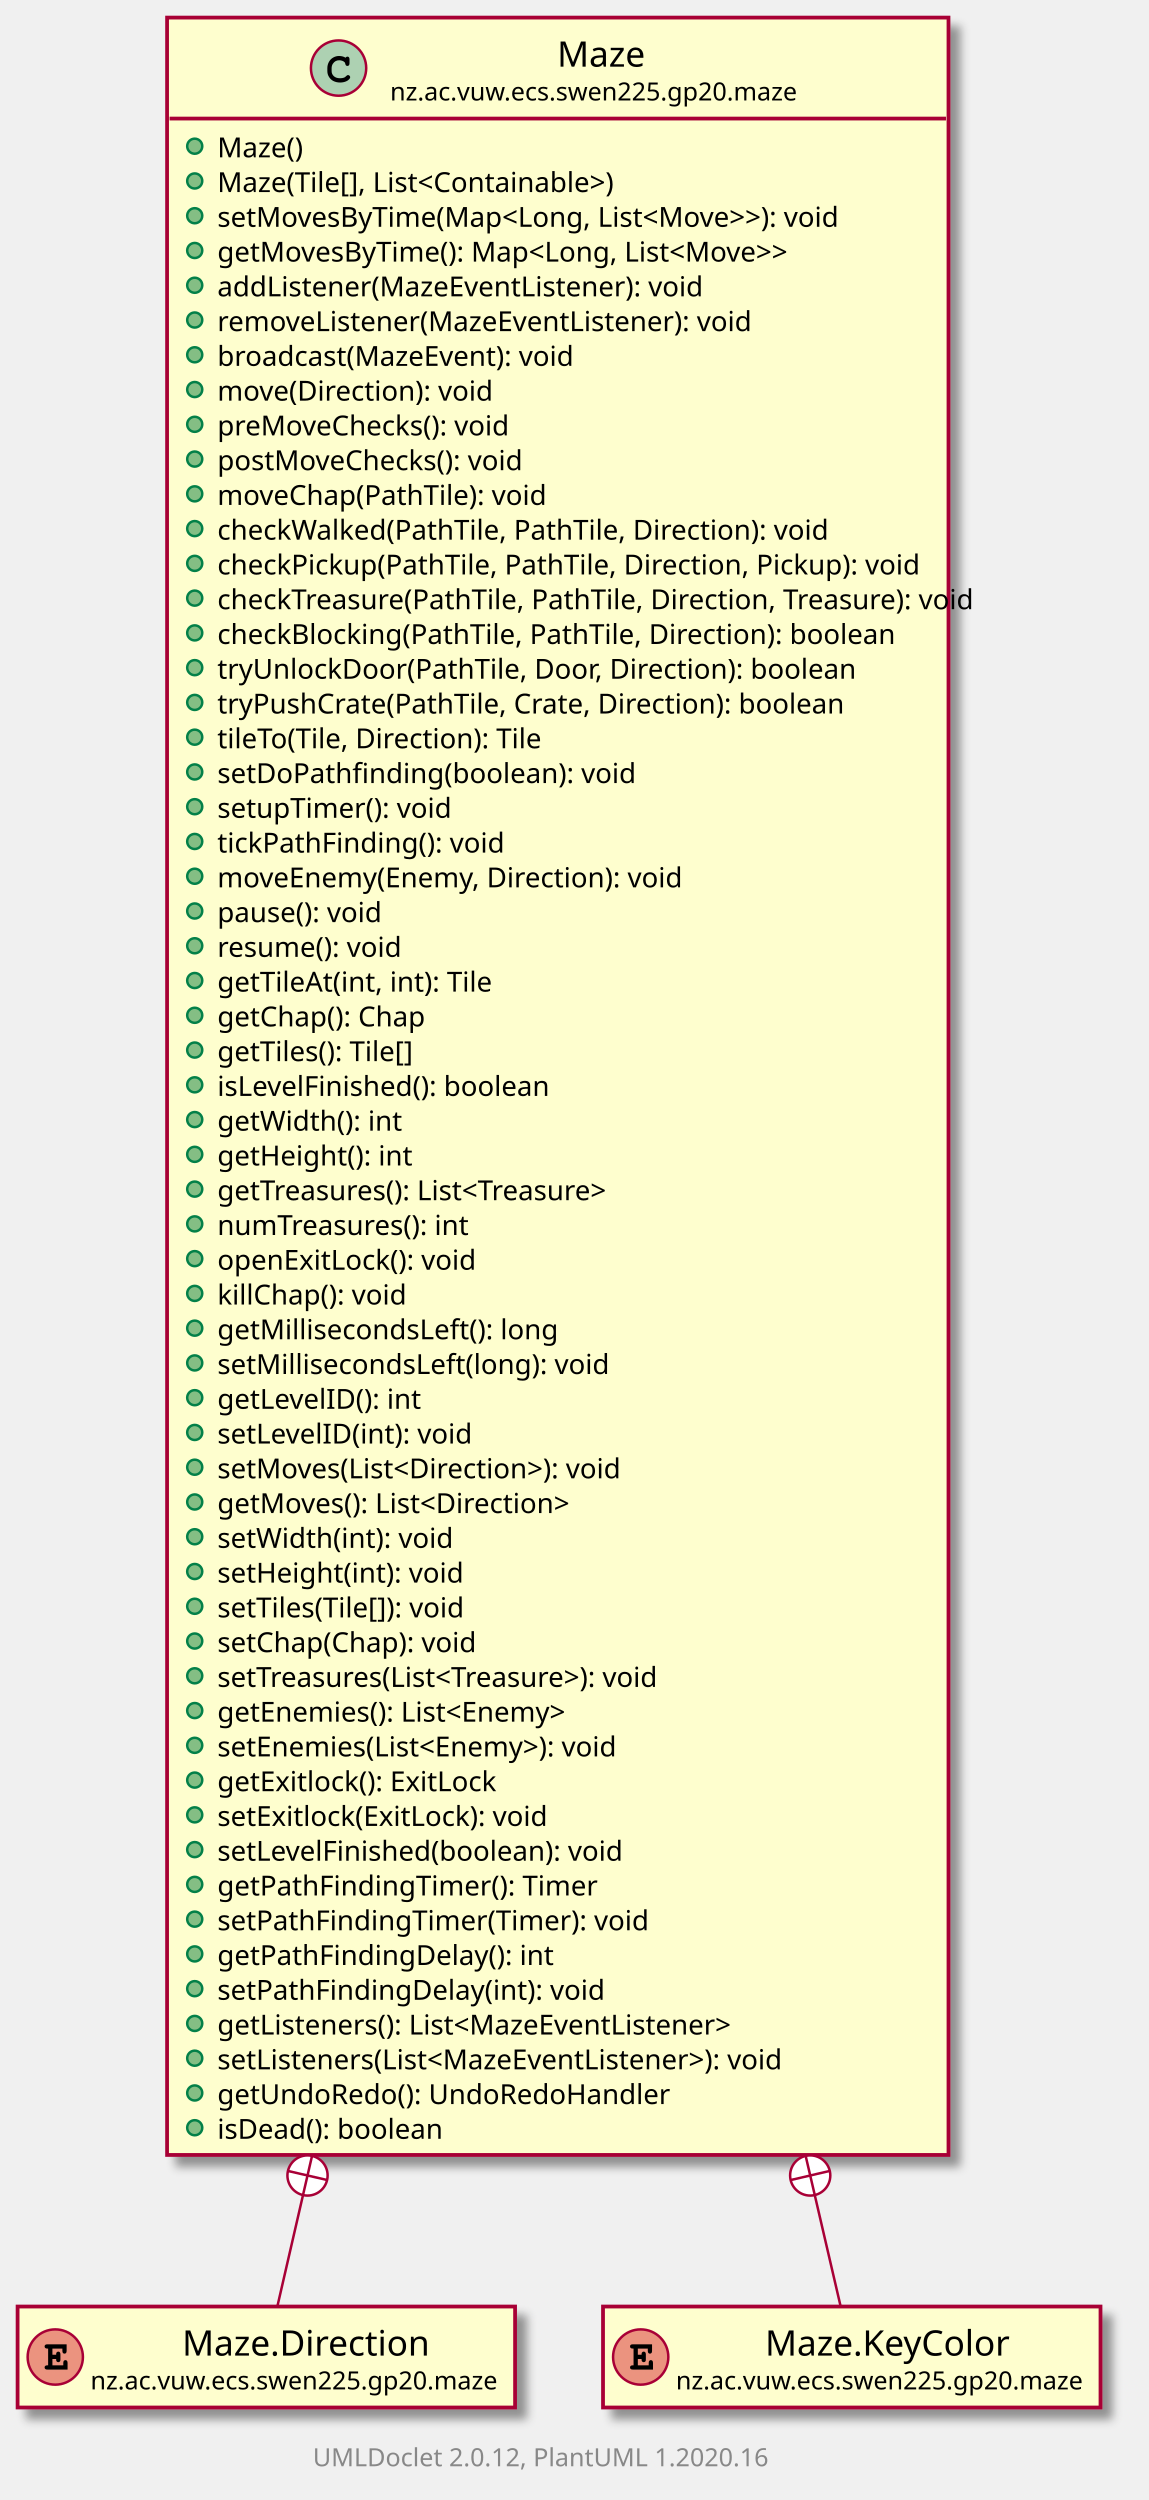
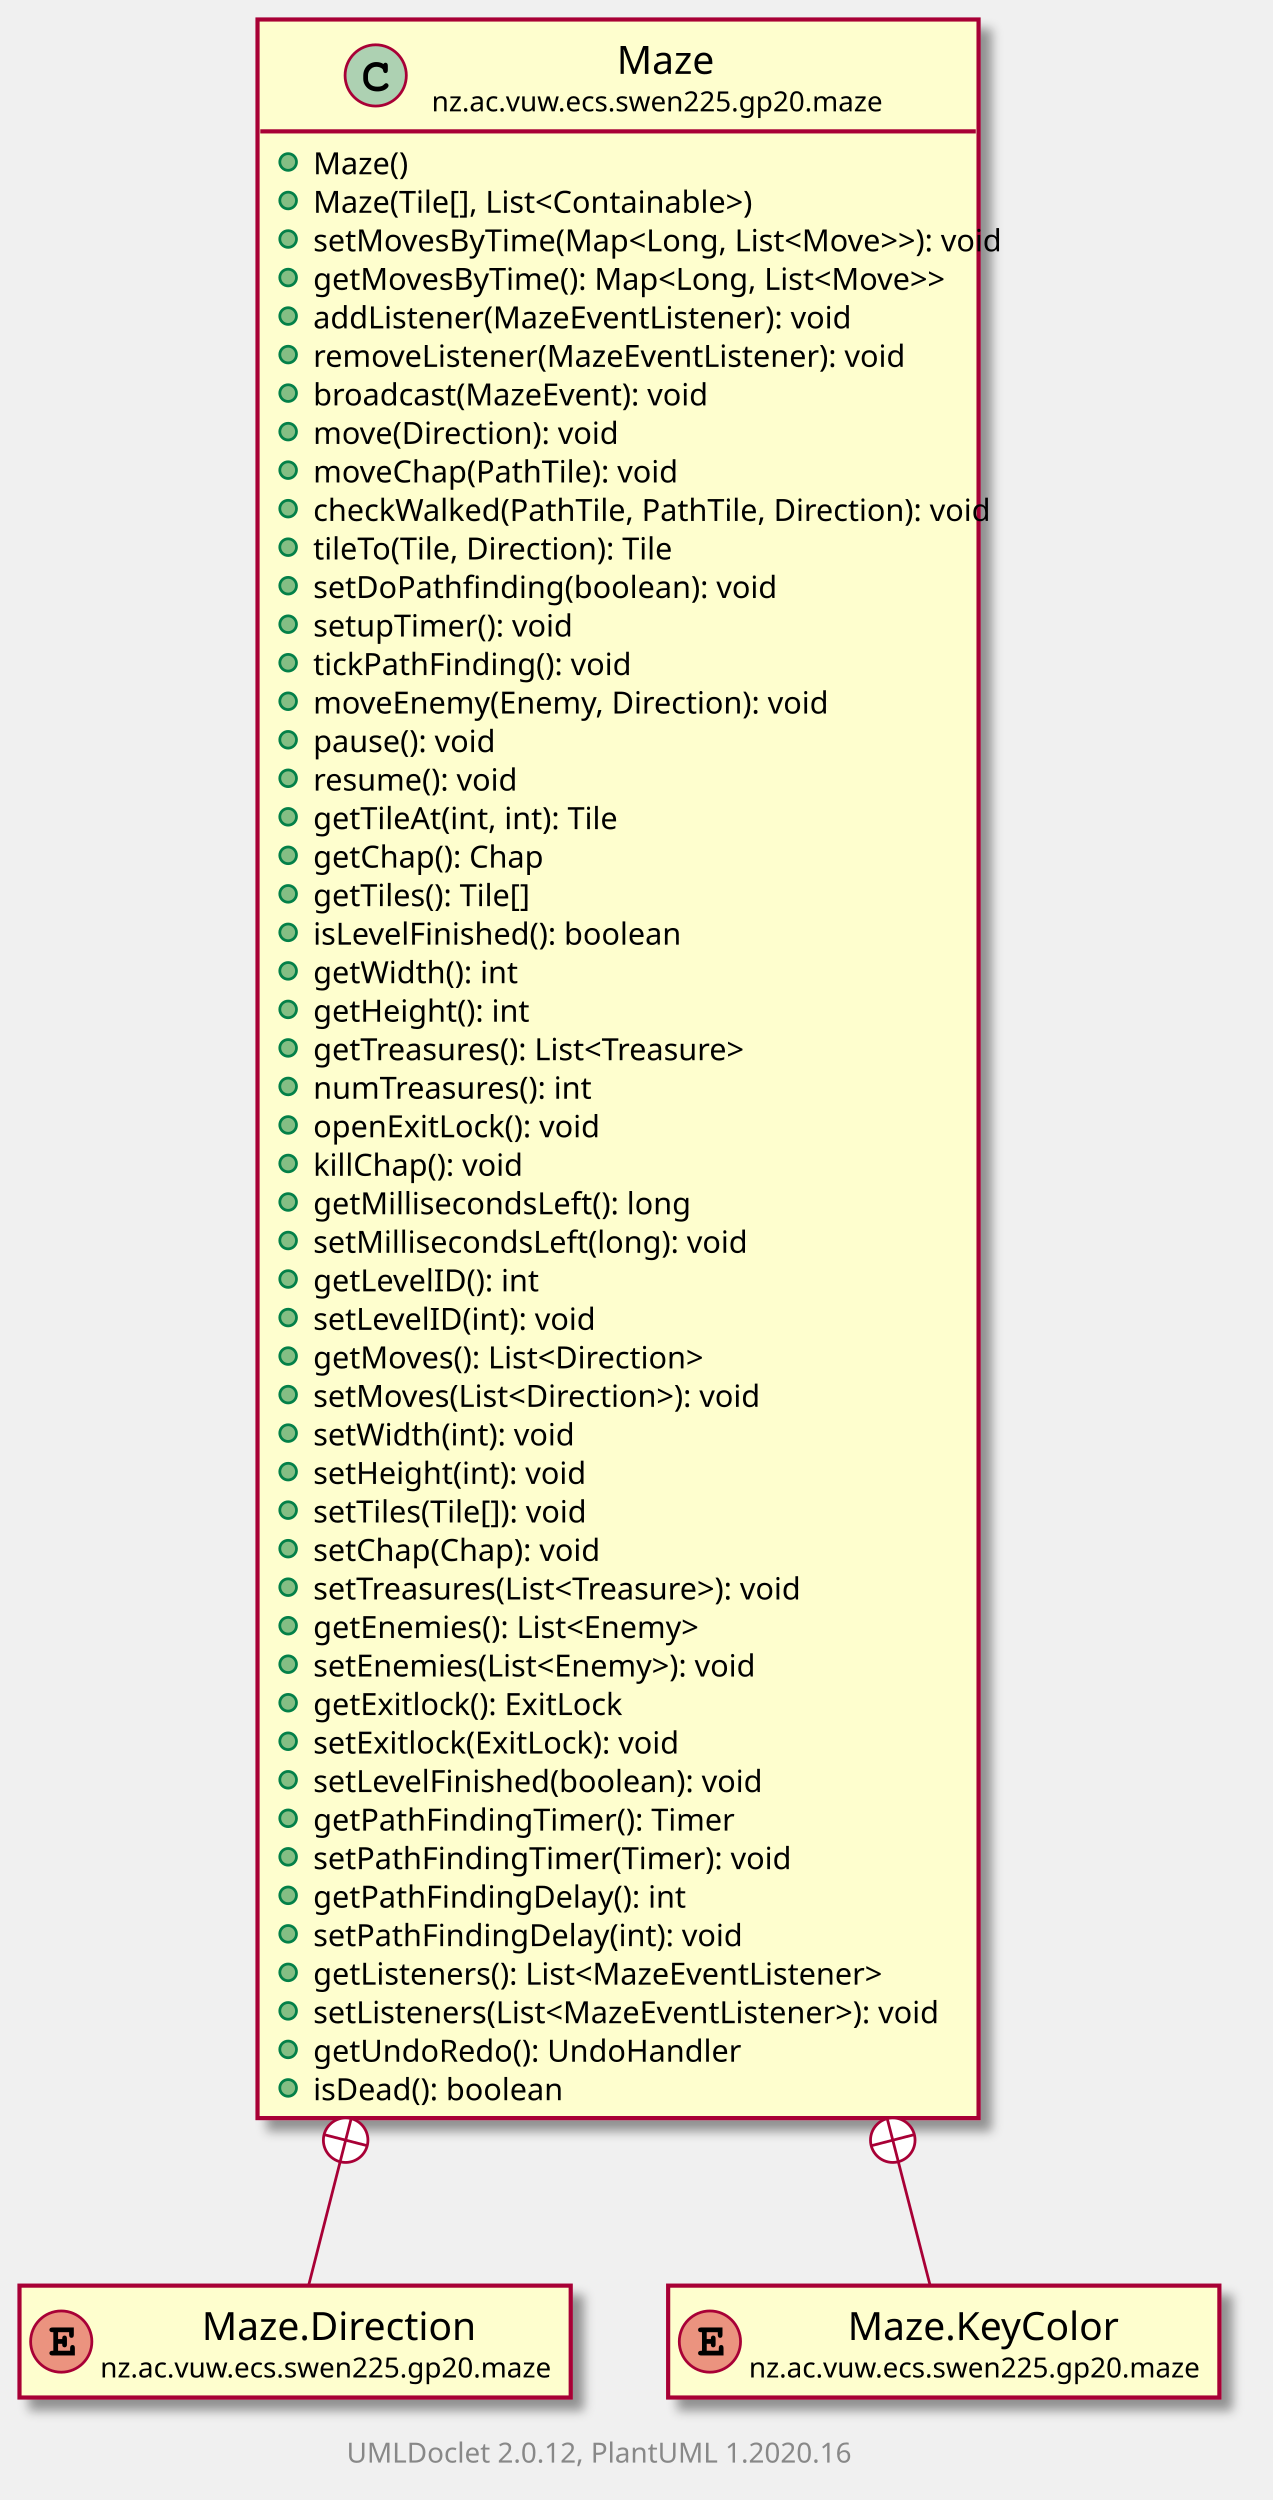
- <svg xmlns="http://www.w3.org/2000/svg" xmlns:xlink="http://www.w3.org/1999/xlink" contentScriptType="application/ecmascript" contentStyleType="text/css" height="995px" preserveAspectRatio="none" style="width:457px;height:995px;" version="1.1" viewBox="0 0 457 995" width="457px" zoomAndPan="magnify">
+ <svg xmlns="http://www.w3.org/2000/svg" xmlns:xlink="http://www.w3.org/1999/xlink" contentScriptType="application/ecmascript" contentStyleType="text/css" height="898px" preserveAspectRatio="none" style="width:457px;height:898px;" version="1.1" viewBox="0 0 457 898" width="457px" zoomAndPan="magnify">
  <defs>
-     <filter height="300%" id="f5iq0rhsa0a96" width="300%" x="-1" y="-1">
+     <filter height="300%" id="fe8k26rf8b7eg" width="300%" x="-1" y="-1">
      <feGaussianBlur result="blurOut" stdDeviation="2.0" />
      <feColorMatrix in="blurOut" result="blurOut2" type="matrix" values="0 0 0 0 0 0 0 0 0 0 0 0 0 0 0 0 0 0 .4 0" />
      <feOffset dx="4.0" dy="4.0" in="blurOut2" result="blurOut3" />
      <feBlend in="SourceGraphic" in2="blurOut3" mode="normal" />
    </filter>
  </defs>
  <g>
    <a href="Maze.html" target="_top" title="Maze.html" xlink:actuate="onRequest" xlink:href="Maze.html" xlink:show="new" xlink:title="Maze.html" xlink:type="simple">
-       <rect codeLine="5" fill="#FEFECE" filter="url(#f5iq0rhsa0a96)" height="850.672" id="nz.ac.vuw.ecs.swen225.gp20.maze.Maze" style="stroke: #A80036; stroke-width: 1.5;" width="311" x="66.5" y="7" />
-       <ellipse cx="134.75" cy="27.094" fill="#ADD1B2" rx="11" ry="11" style="stroke: #A80036; stroke-width: 1.0;" />
-       <path d="M137.516,22.969 Q137.672,22.75 137.859,22.641 Q138.047,22.531 138.266,22.531 Q138.641,22.531 138.875,22.797 Q139.109,23.047 139.109,23.656 L139.109,25.109 Q139.109,25.719 138.875,25.984 Q138.641,26.25 138.266,26.25 Q137.922,26.25 137.719,26.047 Q137.516,25.859 137.406,25.344 Q137.359,24.984 137.172,24.797 Q136.844,24.422 136.234,24.203 Q135.625,23.984 135,23.984 Q134.234,23.984 133.594,24.312 Q132.969,24.641 132.469,25.391 Q131.984,26.141 131.984,27.172 L131.984,28.266 Q131.984,29.5 132.875,30.328 Q133.766,31.141 135.359,31.141 Q136.297,31.141 136.953,30.891 Q137.344,30.734 137.766,30.297 Q138.031,30.031 138.172,29.953 Q138.328,29.875 138.531,29.875 Q138.859,29.875 139.109,30.141 Q139.375,30.391 139.375,30.734 Q139.375,31.078 139.031,31.484 Q138.531,32.062 137.734,32.391 Q136.656,32.844 135.359,32.844 Q133.844,32.844 132.641,32.219 Q131.656,31.719 130.969,30.656 Q130.281,29.578 130.281,28.297 L130.281,27.141 Q130.281,25.812 130.891,24.672 Q131.516,23.516 132.609,22.906 Q133.703,22.281 134.938,22.281 Q135.672,22.281 136.312,22.453 Q136.969,22.609 137.516,22.969 Z " />
-       <text fill="#000000" font-family="sans-serif" font-size="14" lengthAdjust="spacingAndGlyphs" textLength="33" x="221.75" y="26.533">Maze</text>
-       <text fill="#000000" font-family="sans-serif" font-size="10" lengthAdjust="spacingAndGlyphs" textLength="166" x="155.25" y="39.99">nz.ac.vuw.ecs.swen225.gp20.maze</text>
-       <line style="stroke: #A80036; stroke-width: 1.5;" x1="67.5" x2="376.5" y1="47.188" y2="47.188" />
-       <ellipse cx="77.5" cy="58.188" fill="#84BE84" rx="3" ry="3" style="stroke: #038048; stroke-width: 1.0;" />
-       <text fill="#000000" font-family="sans-serif" font-size="11" lengthAdjust="spacingAndGlyphs" textLength="34" x="86.5" y="62.606">Maze()</text>
-       <ellipse cx="77.5" cy="72.023" fill="#84BE84" rx="3" ry="3" style="stroke: #038048; stroke-width: 1.0;" />
-       <text fill="#000000" font-family="sans-serif" font-size="11" lengthAdjust="spacingAndGlyphs" textLength="147" x="86.5" y="76.442">Maze(Tile[], List&lt;Containable&gt;)</text>
-       <ellipse cx="77.5" cy="85.859" fill="#84BE84" rx="3" ry="3" style="stroke: #038048; stroke-width: 1.0;" />
-       <text fill="#000000" font-family="sans-serif" font-size="11" lengthAdjust="spacingAndGlyphs" textLength="233" x="86.5" y="90.278">setMovesByTime(Map&lt;Long, List&lt;Move&gt;&gt;): void</text>
-       <ellipse cx="77.5" cy="99.695" fill="#84BE84" rx="3" ry="3" style="stroke: #038048; stroke-width: 1.0;" />
-       <text fill="#000000" font-family="sans-serif" font-size="11" lengthAdjust="spacingAndGlyphs" textLength="213" x="86.5" y="104.114">getMovesByTime(): Map&lt;Long, List&lt;Move&gt;&gt;</text>
-       <ellipse cx="77.5" cy="113.531" fill="#84BE84" rx="3" ry="3" style="stroke: #038048; stroke-width: 1.0;" />
-       <text fill="#000000" font-family="sans-serif" font-size="11" lengthAdjust="spacingAndGlyphs" textLength="183" x="86.5" y="117.95">addListener(MazeEventListener): void</text>
-       <ellipse cx="77.5" cy="127.367" fill="#84BE84" rx="3" ry="3" style="stroke: #038048; stroke-width: 1.0;" />
-       <text fill="#000000" font-family="sans-serif" font-size="11" lengthAdjust="spacingAndGlyphs" textLength="201" x="86.5" y="131.786">removeListener(MazeEventListener): void</text>
-       <ellipse cx="77.5" cy="141.203" fill="#84BE84" rx="3" ry="3" style="stroke: #038048; stroke-width: 1.0;" />
-       <text fill="#000000" font-family="sans-serif" font-size="11" lengthAdjust="spacingAndGlyphs" textLength="136" x="86.5" y="145.622">broadcast(MazeEvent): void</text>
-       <ellipse cx="77.5" cy="155.039" fill="#84BE84" rx="3" ry="3" style="stroke: #038048; stroke-width: 1.0;" />
-       <text fill="#000000" font-family="sans-serif" font-size="11" lengthAdjust="spacingAndGlyphs" textLength="102" x="86.5" y="159.458">move(Direction): void</text>
-       <ellipse cx="77.5" cy="168.875" fill="#84BE84" rx="3" ry="3" style="stroke: #038048; stroke-width: 1.0;" />
-       <text fill="#000000" font-family="sans-serif" font-size="11" lengthAdjust="spacingAndGlyphs" textLength="112" x="86.5" y="173.294">preMoveChecks(): void</text>
-       <ellipse cx="77.5" cy="182.711" fill="#84BE84" rx="3" ry="3" style="stroke: #038048; stroke-width: 1.0;" />
-       <text fill="#000000" font-family="sans-serif" font-size="11" lengthAdjust="spacingAndGlyphs" textLength="117" x="86.5" y="187.13">postMoveChecks(): void</text>
-       <ellipse cx="77.5" cy="196.547" fill="#84BE84" rx="3" ry="3" style="stroke: #038048; stroke-width: 1.0;" />
-       <text fill="#000000" font-family="sans-serif" font-size="11" lengthAdjust="spacingAndGlyphs" textLength="122" x="86.5" y="200.966">moveChap(PathTile): void</text>
-       <ellipse cx="77.5" cy="210.383" fill="#84BE84" rx="3" ry="3" style="stroke: #038048; stroke-width: 1.0;" />
-       <text fill="#000000" font-family="sans-serif" font-size="11" lengthAdjust="spacingAndGlyphs" textLength="226" x="86.5" y="214.802">checkWalked(PathTile, PathTile, Direction): void</text>
-       <ellipse cx="77.5" cy="224.219" fill="#84BE84" rx="3" ry="3" style="stroke: #038048; stroke-width: 1.0;" />
-       <text fill="#000000" font-family="sans-serif" font-size="11" lengthAdjust="spacingAndGlyphs" textLength="259" x="86.5" y="228.638">checkPickup(PathTile, PathTile, Direction, Pickup): void</text>
-       <ellipse cx="77.5" cy="238.055" fill="#84BE84" rx="3" ry="3" style="stroke: #038048; stroke-width: 1.0;" />
-       <text fill="#000000" font-family="sans-serif" font-size="11" lengthAdjust="spacingAndGlyphs" textLength="285" x="86.5" y="242.474">checkTreasure(PathTile, PathTile, Direction, Treasure): void</text>
-       <ellipse cx="77.5" cy="251.891" fill="#84BE84" rx="3" ry="3" style="stroke: #038048; stroke-width: 1.0;" />
-       <text fill="#000000" font-family="sans-serif" font-size="11" lengthAdjust="spacingAndGlyphs" textLength="249" x="86.5" y="256.31">checkBlocking(PathTile, PathTile, Direction): boolean</text>
-       <ellipse cx="77.5" cy="265.727" fill="#84BE84" rx="3" ry="3" style="stroke: #038048; stroke-width: 1.0;" />
-       <text fill="#000000" font-family="sans-serif" font-size="11" lengthAdjust="spacingAndGlyphs" textLength="234" x="86.5" y="270.146">tryUnlockDoor(PathTile, Door, Direction): boolean</text>
-       <ellipse cx="77.5" cy="279.562" fill="#84BE84" rx="3" ry="3" style="stroke: #038048; stroke-width: 1.0;" />
-       <text fill="#000000" font-family="sans-serif" font-size="11" lengthAdjust="spacingAndGlyphs" textLength="232" x="86.5" y="283.981">tryPushCrate(PathTile, Crate, Direction): boolean</text>
-       <ellipse cx="77.5" cy="293.398" fill="#84BE84" rx="3" ry="3" style="stroke: #038048; stroke-width: 1.0;" />
-       <text fill="#000000" font-family="sans-serif" font-size="11" lengthAdjust="spacingAndGlyphs" textLength="119" x="86.5" y="297.817">tileTo(Tile, Direction): Tile</text>
-       <ellipse cx="77.5" cy="307.234" fill="#84BE84" rx="3" ry="3" style="stroke: #038048; stroke-width: 1.0;" />
-       <text fill="#000000" font-family="sans-serif" font-size="11" lengthAdjust="spacingAndGlyphs" textLength="153" x="86.5" y="311.653">setDoPathfinding(boolean): void</text>
-       <ellipse cx="77.5" cy="321.07" fill="#84BE84" rx="3" ry="3" style="stroke: #038048; stroke-width: 1.0;" />
-       <text fill="#000000" font-family="sans-serif" font-size="11" lengthAdjust="spacingAndGlyphs" textLength="87" x="86.5" y="325.489">setupTimer(): void</text>
-       <ellipse cx="77.5" cy="334.906" fill="#84BE84" rx="3" ry="3" style="stroke: #038048; stroke-width: 1.0;" />
-       <text fill="#000000" font-family="sans-serif" font-size="11" lengthAdjust="spacingAndGlyphs" textLength="105" x="86.5" y="339.325">tickPathFinding(): void</text>
-       <ellipse cx="77.5" cy="348.742" fill="#84BE84" rx="3" ry="3" style="stroke: #038048; stroke-width: 1.0;" />
-       <text fill="#000000" font-family="sans-serif" font-size="11" lengthAdjust="spacingAndGlyphs" textLength="172" x="86.5" y="353.161">moveEnemy(Enemy, Direction): void</text>
-       <ellipse cx="77.5" cy="362.578" fill="#84BE84" rx="3" ry="3" style="stroke: #038048; stroke-width: 1.0;" />
-       <text fill="#000000" font-family="sans-serif" font-size="11" lengthAdjust="spacingAndGlyphs" textLength="64" x="86.5" y="366.997">pause(): void</text>
-       <ellipse cx="77.5" cy="376.414" fill="#84BE84" rx="3" ry="3" style="stroke: #038048; stroke-width: 1.0;" />
-       <text fill="#000000" font-family="sans-serif" font-size="11" lengthAdjust="spacingAndGlyphs" textLength="70" x="86.5" y="380.833">resume(): void</text>
-       <ellipse cx="77.5" cy="390.25" fill="#84BE84" rx="3" ry="3" style="stroke: #038048; stroke-width: 1.0;" />
-       <text fill="#000000" font-family="sans-serif" font-size="11" lengthAdjust="spacingAndGlyphs" textLength="100" x="86.5" y="394.669">getTileAt(int, int): Tile</text>
-       <ellipse cx="77.5" cy="404.086" fill="#84BE84" rx="3" ry="3" style="stroke: #038048; stroke-width: 1.0;" />
-       <text fill="#000000" font-family="sans-serif" font-size="11" lengthAdjust="spacingAndGlyphs" textLength="79" x="86.5" y="408.505">getChap(): Chap</text>
-       <ellipse cx="77.5" cy="417.922" fill="#84BE84" rx="3" ry="3" style="stroke: #038048; stroke-width: 1.0;" />
-       <text fill="#000000" font-family="sans-serif" font-size="11" lengthAdjust="spacingAndGlyphs" textLength="73" x="86.5" y="422.341">getTiles(): Tile[]</text>
-       <ellipse cx="77.5" cy="431.758" fill="#84BE84" rx="3" ry="3" style="stroke: #038048; stroke-width: 1.0;" />
-       <text fill="#000000" font-family="sans-serif" font-size="11" lengthAdjust="spacingAndGlyphs" textLength="126" x="86.5" y="436.177">isLevelFinished(): boolean</text>
-       <ellipse cx="77.5" cy="445.594" fill="#84BE84" rx="3" ry="3" style="stroke: #038048; stroke-width: 1.0;" />
-       <text fill="#000000" font-family="sans-serif" font-size="11" lengthAdjust="spacingAndGlyphs" textLength="67" x="86.5" y="450.013">getWidth(): int</text>
-       <ellipse cx="77.5" cy="459.43" fill="#84BE84" rx="3" ry="3" style="stroke: #038048; stroke-width: 1.0;" />
-       <text fill="#000000" font-family="sans-serif" font-size="11" lengthAdjust="spacingAndGlyphs" textLength="70" x="86.5" y="463.849">getHeight(): int</text>
-       <ellipse cx="77.5" cy="473.266" fill="#84BE84" rx="3" ry="3" style="stroke: #038048; stroke-width: 1.0;" />
-       <text fill="#000000" font-family="sans-serif" font-size="11" lengthAdjust="spacingAndGlyphs" textLength="152" x="86.5" y="477.685">getTreasures(): List&lt;Treasure&gt;</text>
-       <ellipse cx="77.5" cy="487.102" fill="#84BE84" rx="3" ry="3" style="stroke: #038048; stroke-width: 1.0;" />
-       <text fill="#000000" font-family="sans-serif" font-size="11" lengthAdjust="spacingAndGlyphs" textLength="95" x="86.5" y="491.521">numTreasures(): int</text>
-       <ellipse cx="77.5" cy="500.938" fill="#84BE84" rx="3" ry="3" style="stroke: #038048; stroke-width: 1.0;" />
-       <text fill="#000000" font-family="sans-serif" font-size="11" lengthAdjust="spacingAndGlyphs" textLength="98" x="86.5" y="505.356">openExitLock(): void</text>
-       <ellipse cx="77.5" cy="514.773" fill="#84BE84" rx="3" ry="3" style="stroke: #038048; stroke-width: 1.0;" />
-       <text fill="#000000" font-family="sans-serif" font-size="11" lengthAdjust="spacingAndGlyphs" textLength="70" x="86.5" y="519.192">killChap(): void</text>
-       <ellipse cx="77.5" cy="528.609" fill="#84BE84" rx="3" ry="3" style="stroke: #038048; stroke-width: 1.0;" />
-       <text fill="#000000" font-family="sans-serif" font-size="11" lengthAdjust="spacingAndGlyphs" textLength="126" x="86.5" y="533.028">getMillisecondsLeft(): long</text>
-       <ellipse cx="77.5" cy="542.445" fill="#84BE84" rx="3" ry="3" style="stroke: #038048; stroke-width: 1.0;" />
-       <text fill="#000000" font-family="sans-serif" font-size="11" lengthAdjust="spacingAndGlyphs" textLength="146" x="86.5" y="546.864">setMillisecondsLeft(long): void</text>
-       <ellipse cx="77.5" cy="556.281" fill="#84BE84" rx="3" ry="3" style="stroke: #038048; stroke-width: 1.0;" />
-       <text fill="#000000" font-family="sans-serif" font-size="11" lengthAdjust="spacingAndGlyphs" textLength="75" x="86.5" y="560.7">getLevelID(): int</text>
-       <ellipse cx="77.5" cy="570.117" fill="#84BE84" rx="3" ry="3" style="stroke: #038048; stroke-width: 1.0;" />
-       <text fill="#000000" font-family="sans-serif" font-size="11" lengthAdjust="spacingAndGlyphs" textLength="95" x="86.5" y="574.536">setLevelID(int): void</text>
-       <ellipse cx="77.5" cy="583.953" fill="#84BE84" rx="3" ry="3" style="stroke: #038048; stroke-width: 1.0;" />
-       <text fill="#000000" font-family="sans-serif" font-size="11" lengthAdjust="spacingAndGlyphs" textLength="152" x="86.5" y="588.372">setMoves(List&lt;Direction&gt;): void</text>
-       <ellipse cx="77.5" cy="597.789" fill="#84BE84" rx="3" ry="3" style="stroke: #038048; stroke-width: 1.0;" />
-       <text fill="#000000" font-family="sans-serif" font-size="11" lengthAdjust="spacingAndGlyphs" textLength="132" x="86.5" y="602.208">getMoves(): List&lt;Direction&gt;</text>
-       <ellipse cx="77.5" cy="611.625" fill="#84BE84" rx="3" ry="3" style="stroke: #038048; stroke-width: 1.0;" />
-       <text fill="#000000" font-family="sans-serif" font-size="11" lengthAdjust="spacingAndGlyphs" textLength="87" x="86.5" y="616.044">setWidth(int): void</text>
-       <ellipse cx="77.5" cy="625.461" fill="#84BE84" rx="3" ry="3" style="stroke: #038048; stroke-width: 1.0;" />
-       <text fill="#000000" font-family="sans-serif" font-size="11" lengthAdjust="spacingAndGlyphs" textLength="90" x="86.5" y="629.88">setHeight(int): void</text>
-       <ellipse cx="77.5" cy="639.297" fill="#84BE84" rx="3" ry="3" style="stroke: #038048; stroke-width: 1.0;" />
-       <text fill="#000000" font-family="sans-serif" font-size="11" lengthAdjust="spacingAndGlyphs" textLength="93" x="86.5" y="643.716">setTiles(Tile[]): void</text>
-       <ellipse cx="77.5" cy="653.133" fill="#84BE84" rx="3" ry="3" style="stroke: #038048; stroke-width: 1.0;" />
-       <text fill="#000000" font-family="sans-serif" font-size="11" lengthAdjust="spacingAndGlyphs" textLength="99" x="86.5" y="657.552">setChap(Chap): void</text>
-       <ellipse cx="77.5" cy="666.969" fill="#84BE84" rx="3" ry="3" style="stroke: #038048; stroke-width: 1.0;" />
-       <text fill="#000000" font-family="sans-serif" font-size="11" lengthAdjust="spacingAndGlyphs" textLength="172" x="86.5" y="671.388">setTreasures(List&lt;Treasure&gt;): void</text>
-       <ellipse cx="77.5" cy="680.805" fill="#84BE84" rx="3" ry="3" style="stroke: #038048; stroke-width: 1.0;" />
-       <text fill="#000000" font-family="sans-serif" font-size="11" lengthAdjust="spacingAndGlyphs" textLength="130" x="86.5" y="685.224">getEnemies(): List&lt;Enemy&gt;</text>
-       <ellipse cx="77.5" cy="694.641" fill="#84BE84" rx="3" ry="3" style="stroke: #038048; stroke-width: 1.0;" />
-       <text fill="#000000" font-family="sans-serif" font-size="11" lengthAdjust="spacingAndGlyphs" textLength="150" x="86.5" y="699.06">setEnemies(List&lt;Enemy&gt;): void</text>
-       <ellipse cx="77.5" cy="708.477" fill="#84BE84" rx="3" ry="3" style="stroke: #038048; stroke-width: 1.0;" />
-       <text fill="#000000" font-family="sans-serif" font-size="11" lengthAdjust="spacingAndGlyphs" textLength="105" x="86.5" y="712.895">getExitlock(): ExitLock</text>
-       <ellipse cx="77.5" cy="722.312" fill="#84BE84" rx="3" ry="3" style="stroke: #038048; stroke-width: 1.0;" />
-       <text fill="#000000" font-family="sans-serif" font-size="11" lengthAdjust="spacingAndGlyphs" textLength="125" x="86.5" y="726.731">setExitlock(ExitLock): void</text>
-       <ellipse cx="77.5" cy="736.148" fill="#84BE84" rx="3" ry="3" style="stroke: #038048; stroke-width: 1.0;" />
-       <text fill="#000000" font-family="sans-serif" font-size="11" lengthAdjust="spacingAndGlyphs" textLength="153" x="86.5" y="740.567">setLevelFinished(boolean): void</text>
-       <ellipse cx="77.5" cy="749.984" fill="#84BE84" rx="3" ry="3" style="stroke: #038048; stroke-width: 1.0;" />
-       <text fill="#000000" font-family="sans-serif" font-size="11" lengthAdjust="spacingAndGlyphs" textLength="136" x="86.5" y="754.403">getPathFindingTimer(): Timer</text>
-       <ellipse cx="77.5" cy="763.82" fill="#84BE84" rx="3" ry="3" style="stroke: #038048; stroke-width: 1.0;" />
-       <text fill="#000000" font-family="sans-serif" font-size="11" lengthAdjust="spacingAndGlyphs" textLength="156" x="86.5" y="768.239">setPathFindingTimer(Timer): void</text>
-       <ellipse cx="77.5" cy="777.656" fill="#84BE84" rx="3" ry="3" style="stroke: #038048; stroke-width: 1.0;" />
-       <text fill="#000000" font-family="sans-serif" font-size="11" lengthAdjust="spacingAndGlyphs" textLength="122" x="86.5" y="782.075">getPathFindingDelay(): int</text>
-       <ellipse cx="77.5" cy="791.492" fill="#84BE84" rx="3" ry="3" style="stroke: #038048; stroke-width: 1.0;" />
-       <text fill="#000000" font-family="sans-serif" font-size="11" lengthAdjust="spacingAndGlyphs" textLength="142" x="86.5" y="795.911">setPathFindingDelay(int): void</text>
-       <ellipse cx="77.5" cy="805.328" fill="#84BE84" rx="3" ry="3" style="stroke: #038048; stroke-width: 1.0;" />
-       <text fill="#000000" font-family="sans-serif" font-size="11" lengthAdjust="spacingAndGlyphs" textLength="195" x="86.5" y="809.747">getListeners(): List&lt;MazeEventListener&gt;</text>
-       <ellipse cx="77.5" cy="819.164" fill="#84BE84" rx="3" ry="3" style="stroke: #038048; stroke-width: 1.0;" />
-       <text fill="#000000" font-family="sans-serif" font-size="11" lengthAdjust="spacingAndGlyphs" textLength="215" x="86.5" y="823.583">setListeners(List&lt;MazeEventListener&gt;): void</text>
-       <ellipse cx="77.5" cy="833" fill="#84BE84" rx="3" ry="3" style="stroke: #038048; stroke-width: 1.0;" />
-       <text fill="#000000" font-family="sans-serif" font-size="11" lengthAdjust="spacingAndGlyphs" textLength="166" x="86.5" y="837.419">getUndoRedo(): UndoRedoHandler</text>
-       <ellipse cx="77.5" cy="846.836" fill="#84BE84" rx="3" ry="3" style="stroke: #038048; stroke-width: 1.0;" />
-       <text fill="#000000" font-family="sans-serif" font-size="11" lengthAdjust="spacingAndGlyphs" textLength="85" x="86.5" y="851.255">isDead(): boolean</text>
+       <rect codeLine="5" fill="#FEFECE" filter="url(#fe8k26rf8b7eg)" height="753.82" id="nz.ac.vuw.ecs.swen225.gp20.maze.Maze" style="stroke: #A80036; stroke-width: 1.5;" width="259" x="92.5" y="7" />
+       <ellipse cx="134.95" cy="27.094" fill="#ADD1B2" rx="11" ry="11" style="stroke: #A80036; stroke-width: 1.0;" />
+       <path d="M137.716,22.969 Q137.872,22.75 138.059,22.641 Q138.247,22.531 138.466,22.531 Q138.841,22.531 139.075,22.797 Q139.309,23.047 139.309,23.656 L139.309,25.109 Q139.309,25.719 139.075,25.984 Q138.841,26.25 138.466,26.25 Q138.122,26.25 137.919,26.047 Q137.716,25.859 137.606,25.344 Q137.559,24.984 137.372,24.797 Q137.044,24.422 136.434,24.203 Q135.825,23.984 135.2,23.984 Q134.434,23.984 133.794,24.312 Q133.169,24.641 132.669,25.391 Q132.184,26.141 132.184,27.172 L132.184,28.266 Q132.184,29.5 133.075,30.328 Q133.966,31.141 135.559,31.141 Q136.497,31.141 137.153,30.891 Q137.544,30.734 137.966,30.297 Q138.231,30.031 138.372,29.953 Q138.528,29.875 138.731,29.875 Q139.059,29.875 139.309,30.141 Q139.575,30.391 139.575,30.734 Q139.575,31.078 139.231,31.484 Q138.731,32.062 137.934,32.391 Q136.856,32.844 135.559,32.844 Q134.044,32.844 132.841,32.219 Q131.856,31.719 131.169,30.656 Q130.481,29.578 130.481,28.297 L130.481,27.141 Q130.481,25.812 131.091,24.672 Q131.716,23.516 132.809,22.906 Q133.903,22.281 135.137,22.281 Q135.872,22.281 136.512,22.453 Q137.169,22.609 137.716,22.969 Z " />
+       <text fill="#000000" font-family="sans-serif" font-size="14" lengthAdjust="spacingAndGlyphs" textLength="33" x="221.55" y="26.533">Maze</text>
+       <text fill="#000000" font-family="sans-serif" font-size="10" lengthAdjust="spacingAndGlyphs" textLength="166" x="155.05" y="39.99">nz.ac.vuw.ecs.swen225.gp20.maze</text>
+       <line style="stroke: #A80036; stroke-width: 1.5;" x1="93.5" x2="350.5" y1="47.188" y2="47.188" />
+       <ellipse cx="103.5" cy="58.188" fill="#84BE84" rx="3" ry="3" style="stroke: #038048; stroke-width: 1.0;" />
+       <text fill="#000000" font-family="sans-serif" font-size="11" lengthAdjust="spacingAndGlyphs" textLength="34" x="112.5" y="62.606">Maze()</text>
+       <ellipse cx="103.5" cy="72.023" fill="#84BE84" rx="3" ry="3" style="stroke: #038048; stroke-width: 1.0;" />
+       <text fill="#000000" font-family="sans-serif" font-size="11" lengthAdjust="spacingAndGlyphs" textLength="147" x="112.5" y="76.442">Maze(Tile[], List&lt;Containable&gt;)</text>
+       <ellipse cx="103.5" cy="85.859" fill="#84BE84" rx="3" ry="3" style="stroke: #038048; stroke-width: 1.0;" />
+       <text fill="#000000" font-family="sans-serif" font-size="11" lengthAdjust="spacingAndGlyphs" textLength="233" x="112.5" y="90.278">setMovesByTime(Map&lt;Long, List&lt;Move&gt;&gt;): void</text>
+       <ellipse cx="103.5" cy="99.695" fill="#84BE84" rx="3" ry="3" style="stroke: #038048; stroke-width: 1.0;" />
+       <text fill="#000000" font-family="sans-serif" font-size="11" lengthAdjust="spacingAndGlyphs" textLength="213" x="112.5" y="104.114">getMovesByTime(): Map&lt;Long, List&lt;Move&gt;&gt;</text>
+       <ellipse cx="103.5" cy="113.531" fill="#84BE84" rx="3" ry="3" style="stroke: #038048; stroke-width: 1.0;" />
+       <text fill="#000000" font-family="sans-serif" font-size="11" lengthAdjust="spacingAndGlyphs" textLength="183" x="112.5" y="117.95">addListener(MazeEventListener): void</text>
+       <ellipse cx="103.5" cy="127.367" fill="#84BE84" rx="3" ry="3" style="stroke: #038048; stroke-width: 1.0;" />
+       <text fill="#000000" font-family="sans-serif" font-size="11" lengthAdjust="spacingAndGlyphs" textLength="201" x="112.5" y="131.786">removeListener(MazeEventListener): void</text>
+       <ellipse cx="103.5" cy="141.203" fill="#84BE84" rx="3" ry="3" style="stroke: #038048; stroke-width: 1.0;" />
+       <text fill="#000000" font-family="sans-serif" font-size="11" lengthAdjust="spacingAndGlyphs" textLength="136" x="112.5" y="145.622">broadcast(MazeEvent): void</text>
+       <ellipse cx="103.5" cy="155.039" fill="#84BE84" rx="3" ry="3" style="stroke: #038048; stroke-width: 1.0;" />
+       <text fill="#000000" font-family="sans-serif" font-size="11" lengthAdjust="spacingAndGlyphs" textLength="102" x="112.5" y="159.458">move(Direction): void</text>
+       <ellipse cx="103.5" cy="168.875" fill="#84BE84" rx="3" ry="3" style="stroke: #038048; stroke-width: 1.0;" />
+       <text fill="#000000" font-family="sans-serif" font-size="11" lengthAdjust="spacingAndGlyphs" textLength="122" x="112.5" y="173.294">moveChap(PathTile): void</text>
+       <ellipse cx="103.5" cy="182.711" fill="#84BE84" rx="3" ry="3" style="stroke: #038048; stroke-width: 1.0;" />
+       <text fill="#000000" font-family="sans-serif" font-size="11" lengthAdjust="spacingAndGlyphs" textLength="226" x="112.5" y="187.13">checkWalked(PathTile, PathTile, Direction): void</text>
+       <ellipse cx="103.5" cy="196.547" fill="#84BE84" rx="3" ry="3" style="stroke: #038048; stroke-width: 1.0;" />
+       <text fill="#000000" font-family="sans-serif" font-size="11" lengthAdjust="spacingAndGlyphs" textLength="119" x="112.5" y="200.966">tileTo(Tile, Direction): Tile</text>
+       <ellipse cx="103.5" cy="210.383" fill="#84BE84" rx="3" ry="3" style="stroke: #038048; stroke-width: 1.0;" />
+       <text fill="#000000" font-family="sans-serif" font-size="11" lengthAdjust="spacingAndGlyphs" textLength="153" x="112.5" y="214.802">setDoPathfinding(boolean): void</text>
+       <ellipse cx="103.5" cy="224.219" fill="#84BE84" rx="3" ry="3" style="stroke: #038048; stroke-width: 1.0;" />
+       <text fill="#000000" font-family="sans-serif" font-size="11" lengthAdjust="spacingAndGlyphs" textLength="87" x="112.5" y="228.638">setupTimer(): void</text>
+       <ellipse cx="103.5" cy="238.055" fill="#84BE84" rx="3" ry="3" style="stroke: #038048; stroke-width: 1.0;" />
+       <text fill="#000000" font-family="sans-serif" font-size="11" lengthAdjust="spacingAndGlyphs" textLength="105" x="112.5" y="242.474">tickPathFinding(): void</text>
+       <ellipse cx="103.5" cy="251.891" fill="#84BE84" rx="3" ry="3" style="stroke: #038048; stroke-width: 1.0;" />
+       <text fill="#000000" font-family="sans-serif" font-size="11" lengthAdjust="spacingAndGlyphs" textLength="172" x="112.5" y="256.31">moveEnemy(Enemy, Direction): void</text>
+       <ellipse cx="103.5" cy="265.727" fill="#84BE84" rx="3" ry="3" style="stroke: #038048; stroke-width: 1.0;" />
+       <text fill="#000000" font-family="sans-serif" font-size="11" lengthAdjust="spacingAndGlyphs" textLength="64" x="112.5" y="270.146">pause(): void</text>
+       <ellipse cx="103.5" cy="279.562" fill="#84BE84" rx="3" ry="3" style="stroke: #038048; stroke-width: 1.0;" />
+       <text fill="#000000" font-family="sans-serif" font-size="11" lengthAdjust="spacingAndGlyphs" textLength="70" x="112.5" y="283.981">resume(): void</text>
+       <ellipse cx="103.5" cy="293.398" fill="#84BE84" rx="3" ry="3" style="stroke: #038048; stroke-width: 1.0;" />
+       <text fill="#000000" font-family="sans-serif" font-size="11" lengthAdjust="spacingAndGlyphs" textLength="100" x="112.5" y="297.817">getTileAt(int, int): Tile</text>
+       <ellipse cx="103.5" cy="307.234" fill="#84BE84" rx="3" ry="3" style="stroke: #038048; stroke-width: 1.0;" />
+       <text fill="#000000" font-family="sans-serif" font-size="11" lengthAdjust="spacingAndGlyphs" textLength="79" x="112.5" y="311.653">getChap(): Chap</text>
+       <ellipse cx="103.5" cy="321.07" fill="#84BE84" rx="3" ry="3" style="stroke: #038048; stroke-width: 1.0;" />
+       <text fill="#000000" font-family="sans-serif" font-size="11" lengthAdjust="spacingAndGlyphs" textLength="73" x="112.5" y="325.489">getTiles(): Tile[]</text>
+       <ellipse cx="103.5" cy="334.906" fill="#84BE84" rx="3" ry="3" style="stroke: #038048; stroke-width: 1.0;" />
+       <text fill="#000000" font-family="sans-serif" font-size="11" lengthAdjust="spacingAndGlyphs" textLength="126" x="112.5" y="339.325">isLevelFinished(): boolean</text>
+       <ellipse cx="103.5" cy="348.742" fill="#84BE84" rx="3" ry="3" style="stroke: #038048; stroke-width: 1.0;" />
+       <text fill="#000000" font-family="sans-serif" font-size="11" lengthAdjust="spacingAndGlyphs" textLength="67" x="112.5" y="353.161">getWidth(): int</text>
+       <ellipse cx="103.5" cy="362.578" fill="#84BE84" rx="3" ry="3" style="stroke: #038048; stroke-width: 1.0;" />
+       <text fill="#000000" font-family="sans-serif" font-size="11" lengthAdjust="spacingAndGlyphs" textLength="70" x="112.5" y="366.997">getHeight(): int</text>
+       <ellipse cx="103.5" cy="376.414" fill="#84BE84" rx="3" ry="3" style="stroke: #038048; stroke-width: 1.0;" />
+       <text fill="#000000" font-family="sans-serif" font-size="11" lengthAdjust="spacingAndGlyphs" textLength="152" x="112.5" y="380.833">getTreasures(): List&lt;Treasure&gt;</text>
+       <ellipse cx="103.5" cy="390.25" fill="#84BE84" rx="3" ry="3" style="stroke: #038048; stroke-width: 1.0;" />
+       <text fill="#000000" font-family="sans-serif" font-size="11" lengthAdjust="spacingAndGlyphs" textLength="95" x="112.5" y="394.669">numTreasures(): int</text>
+       <ellipse cx="103.5" cy="404.086" fill="#84BE84" rx="3" ry="3" style="stroke: #038048; stroke-width: 1.0;" />
+       <text fill="#000000" font-family="sans-serif" font-size="11" lengthAdjust="spacingAndGlyphs" textLength="98" x="112.5" y="408.505">openExitLock(): void</text>
+       <ellipse cx="103.5" cy="417.922" fill="#84BE84" rx="3" ry="3" style="stroke: #038048; stroke-width: 1.0;" />
+       <text fill="#000000" font-family="sans-serif" font-size="11" lengthAdjust="spacingAndGlyphs" textLength="70" x="112.5" y="422.341">killChap(): void</text>
+       <ellipse cx="103.5" cy="431.758" fill="#84BE84" rx="3" ry="3" style="stroke: #038048; stroke-width: 1.0;" />
+       <text fill="#000000" font-family="sans-serif" font-size="11" lengthAdjust="spacingAndGlyphs" textLength="126" x="112.5" y="436.177">getMillisecondsLeft(): long</text>
+       <ellipse cx="103.5" cy="445.594" fill="#84BE84" rx="3" ry="3" style="stroke: #038048; stroke-width: 1.0;" />
+       <text fill="#000000" font-family="sans-serif" font-size="11" lengthAdjust="spacingAndGlyphs" textLength="146" x="112.5" y="450.013">setMillisecondsLeft(long): void</text>
+       <ellipse cx="103.5" cy="459.43" fill="#84BE84" rx="3" ry="3" style="stroke: #038048; stroke-width: 1.0;" />
+       <text fill="#000000" font-family="sans-serif" font-size="11" lengthAdjust="spacingAndGlyphs" textLength="75" x="112.5" y="463.849">getLevelID(): int</text>
+       <ellipse cx="103.5" cy="473.266" fill="#84BE84" rx="3" ry="3" style="stroke: #038048; stroke-width: 1.0;" />
+       <text fill="#000000" font-family="sans-serif" font-size="11" lengthAdjust="spacingAndGlyphs" textLength="95" x="112.5" y="477.685">setLevelID(int): void</text>
+       <ellipse cx="103.5" cy="487.102" fill="#84BE84" rx="3" ry="3" style="stroke: #038048; stroke-width: 1.0;" />
+       <text fill="#000000" font-family="sans-serif" font-size="11" lengthAdjust="spacingAndGlyphs" textLength="132" x="112.5" y="491.521">getMoves(): List&lt;Direction&gt;</text>
+       <ellipse cx="103.5" cy="500.938" fill="#84BE84" rx="3" ry="3" style="stroke: #038048; stroke-width: 1.0;" />
+       <text fill="#000000" font-family="sans-serif" font-size="11" lengthAdjust="spacingAndGlyphs" textLength="152" x="112.5" y="505.356">setMoves(List&lt;Direction&gt;): void</text>
+       <ellipse cx="103.5" cy="514.773" fill="#84BE84" rx="3" ry="3" style="stroke: #038048; stroke-width: 1.0;" />
+       <text fill="#000000" font-family="sans-serif" font-size="11" lengthAdjust="spacingAndGlyphs" textLength="87" x="112.5" y="519.192">setWidth(int): void</text>
+       <ellipse cx="103.5" cy="528.609" fill="#84BE84" rx="3" ry="3" style="stroke: #038048; stroke-width: 1.0;" />
+       <text fill="#000000" font-family="sans-serif" font-size="11" lengthAdjust="spacingAndGlyphs" textLength="90" x="112.5" y="533.028">setHeight(int): void</text>
+       <ellipse cx="103.5" cy="542.445" fill="#84BE84" rx="3" ry="3" style="stroke: #038048; stroke-width: 1.0;" />
+       <text fill="#000000" font-family="sans-serif" font-size="11" lengthAdjust="spacingAndGlyphs" textLength="93" x="112.5" y="546.864">setTiles(Tile[]): void</text>
+       <ellipse cx="103.5" cy="556.281" fill="#84BE84" rx="3" ry="3" style="stroke: #038048; stroke-width: 1.0;" />
+       <text fill="#000000" font-family="sans-serif" font-size="11" lengthAdjust="spacingAndGlyphs" textLength="99" x="112.5" y="560.7">setChap(Chap): void</text>
+       <ellipse cx="103.5" cy="570.117" fill="#84BE84" rx="3" ry="3" style="stroke: #038048; stroke-width: 1.0;" />
+       <text fill="#000000" font-family="sans-serif" font-size="11" lengthAdjust="spacingAndGlyphs" textLength="172" x="112.5" y="574.536">setTreasures(List&lt;Treasure&gt;): void</text>
+       <ellipse cx="103.5" cy="583.953" fill="#84BE84" rx="3" ry="3" style="stroke: #038048; stroke-width: 1.0;" />
+       <text fill="#000000" font-family="sans-serif" font-size="11" lengthAdjust="spacingAndGlyphs" textLength="130" x="112.5" y="588.372">getEnemies(): List&lt;Enemy&gt;</text>
+       <ellipse cx="103.5" cy="597.789" fill="#84BE84" rx="3" ry="3" style="stroke: #038048; stroke-width: 1.0;" />
+       <text fill="#000000" font-family="sans-serif" font-size="11" lengthAdjust="spacingAndGlyphs" textLength="150" x="112.5" y="602.208">setEnemies(List&lt;Enemy&gt;): void</text>
+       <ellipse cx="103.5" cy="611.625" fill="#84BE84" rx="3" ry="3" style="stroke: #038048; stroke-width: 1.0;" />
+       <text fill="#000000" font-family="sans-serif" font-size="11" lengthAdjust="spacingAndGlyphs" textLength="105" x="112.5" y="616.044">getExitlock(): ExitLock</text>
+       <ellipse cx="103.5" cy="625.461" fill="#84BE84" rx="3" ry="3" style="stroke: #038048; stroke-width: 1.0;" />
+       <text fill="#000000" font-family="sans-serif" font-size="11" lengthAdjust="spacingAndGlyphs" textLength="125" x="112.5" y="629.88">setExitlock(ExitLock): void</text>
+       <ellipse cx="103.5" cy="639.297" fill="#84BE84" rx="3" ry="3" style="stroke: #038048; stroke-width: 1.0;" />
+       <text fill="#000000" font-family="sans-serif" font-size="11" lengthAdjust="spacingAndGlyphs" textLength="153" x="112.5" y="643.716">setLevelFinished(boolean): void</text>
+       <ellipse cx="103.5" cy="653.133" fill="#84BE84" rx="3" ry="3" style="stroke: #038048; stroke-width: 1.0;" />
+       <text fill="#000000" font-family="sans-serif" font-size="11" lengthAdjust="spacingAndGlyphs" textLength="136" x="112.5" y="657.552">getPathFindingTimer(): Timer</text>
+       <ellipse cx="103.5" cy="666.969" fill="#84BE84" rx="3" ry="3" style="stroke: #038048; stroke-width: 1.0;" />
+       <text fill="#000000" font-family="sans-serif" font-size="11" lengthAdjust="spacingAndGlyphs" textLength="156" x="112.5" y="671.388">setPathFindingTimer(Timer): void</text>
+       <ellipse cx="103.5" cy="680.805" fill="#84BE84" rx="3" ry="3" style="stroke: #038048; stroke-width: 1.0;" />
+       <text fill="#000000" font-family="sans-serif" font-size="11" lengthAdjust="spacingAndGlyphs" textLength="122" x="112.5" y="685.224">getPathFindingDelay(): int</text>
+       <ellipse cx="103.5" cy="694.641" fill="#84BE84" rx="3" ry="3" style="stroke: #038048; stroke-width: 1.0;" />
+       <text fill="#000000" font-family="sans-serif" font-size="11" lengthAdjust="spacingAndGlyphs" textLength="142" x="112.5" y="699.06">setPathFindingDelay(int): void</text>
+       <ellipse cx="103.5" cy="708.477" fill="#84BE84" rx="3" ry="3" style="stroke: #038048; stroke-width: 1.0;" />
+       <text fill="#000000" font-family="sans-serif" font-size="11" lengthAdjust="spacingAndGlyphs" textLength="195" x="112.5" y="712.895">getListeners(): List&lt;MazeEventListener&gt;</text>
+       <ellipse cx="103.5" cy="722.312" fill="#84BE84" rx="3" ry="3" style="stroke: #038048; stroke-width: 1.0;" />
+       <text fill="#000000" font-family="sans-serif" font-size="11" lengthAdjust="spacingAndGlyphs" textLength="215" x="112.5" y="726.731">setListeners(List&lt;MazeEventListener&gt;): void</text>
+       <ellipse cx="103.5" cy="736.148" fill="#84BE84" rx="3" ry="3" style="stroke: #038048; stroke-width: 1.0;" />
+       <text fill="#000000" font-family="sans-serif" font-size="11" lengthAdjust="spacingAndGlyphs" textLength="141" x="112.5" y="740.567">getUndoRedo(): UndoHandler</text>
+       <ellipse cx="103.5" cy="749.984" fill="#84BE84" rx="3" ry="3" style="stroke: #038048; stroke-width: 1.0;" />
+       <text fill="#000000" font-family="sans-serif" font-size="11" lengthAdjust="spacingAndGlyphs" textLength="85" x="112.5" y="754.403">isDead(): boolean</text>
    </a>
    <a href="Maze.Direction.html" target="_top" title="Maze.Direction.html" xlink:actuate="onRequest" xlink:href="Maze.Direction.html" xlink:show="new" xlink:title="Maze.Direction.html" xlink:type="simple">
-       <rect codeLine="65" fill="#FEFECE" filter="url(#f5iq0rhsa0a96)" height="40.188" id="nz.ac.vuw.ecs.swen225.gp20.maze.Maze.Direction" style="stroke: #A80036; stroke-width: 1.5;" width="198" x="7" y="918" />
-       <ellipse cx="22" cy="938.094" fill="#EB937F" rx="11" ry="11" style="stroke: #A80036; stroke-width: 1.0;" />
-       <path d="M20.859,938.891 L20.859,941.391 L25.188,941.391 L25.188,940.469 Q25.188,939.859 25.422,939.594 Q25.672,939.328 26.047,939.328 Q26.422,939.328 26.656,939.594 Q26.891,939.859 26.891,940.469 L26.891,943.094 L18.891,943.094 Q18.266,943.094 18,942.859 Q17.75,942.625 17.75,942.234 Q17.75,941.859 18.016,941.625 Q18.281,941.391 18.891,941.391 L19.156,941.391 L19.156,934.734 L18.891,934.734 Q18.266,934.734 18,934.5 Q17.75,934.266 17.75,933.875 Q17.75,933.5 18,933.266 Q18.266,933.031 18.891,933.031 L26.516,933.031 L26.516,935.625 Q26.516,936.234 26.281,936.5 Q26.062,936.75 25.672,936.75 Q25.297,936.75 25.062,936.5 Q24.828,936.234 24.828,935.625 L24.828,934.734 L20.859,934.734 L20.859,937.188 L22.344,937.188 Q22.344,936.531 22.469,936.344 Q22.734,935.938 23.203,935.938 Q23.578,935.938 23.812,936.203 Q24.047,936.453 24.047,937.062 L24.047,939.031 Q24.047,939.578 23.922,939.766 Q23.656,940.156 23.203,940.156 Q22.734,940.156 22.469,939.75 Q22.344,939.562 22.344,938.891 L20.859,938.891 Z " />
-       <text fill="#000000" font-family="sans-serif" font-size="14" lengthAdjust="spacingAndGlyphs" textLength="93" x="72.5" y="937.533">Maze.Direction</text>
-       <text fill="#000000" font-family="sans-serif" font-size="10" lengthAdjust="spacingAndGlyphs" textLength="166" x="36" y="950.99">nz.ac.vuw.ecs.swen225.gp20.maze</text>
+       <rect codeLine="58" fill="#FEFECE" filter="url(#fe8k26rf8b7eg)" height="40.188" id="nz.ac.vuw.ecs.swen225.gp20.maze.Maze.Direction" style="stroke: #A80036; stroke-width: 1.5;" width="198" x="7" y="821" />
+       <ellipse cx="22" cy="841.094" fill="#EB937F" rx="11" ry="11" style="stroke: #A80036; stroke-width: 1.0;" />
+       <path d="M20.859,841.891 L20.859,844.391 L25.188,844.391 L25.188,843.469 Q25.188,842.859 25.422,842.594 Q25.672,842.328 26.047,842.328 Q26.422,842.328 26.656,842.594 Q26.891,842.859 26.891,843.469 L26.891,846.094 L18.891,846.094 Q18.266,846.094 18,845.859 Q17.75,845.625 17.75,845.234 Q17.75,844.859 18.016,844.625 Q18.281,844.391 18.891,844.391 L19.156,844.391 L19.156,837.734 L18.891,837.734 Q18.266,837.734 18,837.5 Q17.75,837.266 17.75,836.875 Q17.75,836.5 18,836.266 Q18.266,836.031 18.891,836.031 L26.516,836.031 L26.516,838.625 Q26.516,839.234 26.281,839.5 Q26.062,839.75 25.672,839.75 Q25.297,839.75 25.062,839.5 Q24.828,839.234 24.828,838.625 L24.828,837.734 L20.859,837.734 L20.859,840.188 L22.344,840.188 Q22.344,839.531 22.469,839.344 Q22.734,838.938 23.203,838.938 Q23.578,838.938 23.812,839.203 Q24.047,839.453 24.047,840.062 L24.047,842.031 Q24.047,842.578 23.922,842.766 Q23.656,843.156 23.203,843.156 Q22.734,843.156 22.469,842.75 Q22.344,842.562 22.344,841.891 L20.859,841.891 Z " />
+       <text fill="#000000" font-family="sans-serif" font-size="14" lengthAdjust="spacingAndGlyphs" textLength="93" x="72.5" y="840.533">Maze.Direction</text>
+       <text fill="#000000" font-family="sans-serif" font-size="10" lengthAdjust="spacingAndGlyphs" textLength="166" x="36" y="853.99">nz.ac.vuw.ecs.swen225.gp20.maze</text>
    </a>
    <a href="Maze.KeyColor.html" target="_top" title="Maze.KeyColor.html" xlink:actuate="onRequest" xlink:href="Maze.KeyColor.html" xlink:show="new" xlink:title="Maze.KeyColor.html" xlink:type="simple">
-       <rect codeLine="66" fill="#FEFECE" filter="url(#f5iq0rhsa0a96)" height="40.188" id="nz.ac.vuw.ecs.swen225.gp20.maze.Maze.KeyColor" style="stroke: #A80036; stroke-width: 1.5;" width="198" x="240" y="918" />
-       <ellipse cx="255" cy="938.094" fill="#EB937F" rx="11" ry="11" style="stroke: #A80036; stroke-width: 1.0;" />
-       <path d="M253.859,938.891 L253.859,941.391 L258.188,941.391 L258.188,940.469 Q258.188,939.859 258.422,939.594 Q258.672,939.328 259.047,939.328 Q259.422,939.328 259.656,939.594 Q259.891,939.859 259.891,940.469 L259.891,943.094 L251.891,943.094 Q251.266,943.094 251,942.859 Q250.75,942.625 250.75,942.234 Q250.75,941.859 251.016,941.625 Q251.281,941.391 251.891,941.391 L252.156,941.391 L252.156,934.734 L251.891,934.734 Q251.266,934.734 251,934.5 Q250.75,934.266 250.75,933.875 Q250.75,933.5 251,933.266 Q251.266,933.031 251.891,933.031 L259.516,933.031 L259.516,935.625 Q259.516,936.234 259.281,936.5 Q259.062,936.75 258.672,936.75 Q258.297,936.75 258.062,936.5 Q257.828,936.234 257.828,935.625 L257.828,934.734 L253.859,934.734 L253.859,937.188 L255.344,937.188 Q255.344,936.531 255.469,936.344 Q255.734,935.938 256.203,935.938 Q256.578,935.938 256.812,936.203 Q257.047,936.453 257.047,937.062 L257.047,939.031 Q257.047,939.578 256.922,939.766 Q256.656,940.156 256.203,940.156 Q255.734,940.156 255.469,939.75 Q255.344,939.562 255.344,938.891 L253.859,938.891 Z " />
-       <text fill="#000000" font-family="sans-serif" font-size="14" lengthAdjust="spacingAndGlyphs" textLength="95" x="304.5" y="937.533">Maze.KeyColor</text>
-       <text fill="#000000" font-family="sans-serif" font-size="10" lengthAdjust="spacingAndGlyphs" textLength="166" x="269" y="950.99">nz.ac.vuw.ecs.swen225.gp20.maze</text>
+       <rect codeLine="59" fill="#FEFECE" filter="url(#fe8k26rf8b7eg)" height="40.188" id="nz.ac.vuw.ecs.swen225.gp20.maze.Maze.KeyColor" style="stroke: #A80036; stroke-width: 1.5;" width="198" x="240" y="821" />
+       <ellipse cx="255" cy="841.094" fill="#EB937F" rx="11" ry="11" style="stroke: #A80036; stroke-width: 1.0;" />
+       <path d="M253.859,841.891 L253.859,844.391 L258.188,844.391 L258.188,843.469 Q258.188,842.859 258.422,842.594 Q258.672,842.328 259.047,842.328 Q259.422,842.328 259.656,842.594 Q259.891,842.859 259.891,843.469 L259.891,846.094 L251.891,846.094 Q251.266,846.094 251,845.859 Q250.75,845.625 250.75,845.234 Q250.75,844.859 251.016,844.625 Q251.281,844.391 251.891,844.391 L252.156,844.391 L252.156,837.734 L251.891,837.734 Q251.266,837.734 251,837.5 Q250.75,837.266 250.75,836.875 Q250.75,836.5 251,836.266 Q251.266,836.031 251.891,836.031 L259.516,836.031 L259.516,838.625 Q259.516,839.234 259.281,839.5 Q259.062,839.75 258.672,839.75 Q258.297,839.75 258.062,839.5 Q257.828,839.234 257.828,838.625 L257.828,837.734 L253.859,837.734 L253.859,840.188 L255.344,840.188 Q255.344,839.531 255.469,839.344 Q255.734,838.938 256.203,838.938 Q256.578,838.938 256.812,839.203 Q257.047,839.453 257.047,840.062 L257.047,842.031 Q257.047,842.578 256.922,842.766 Q256.656,843.156 256.203,843.156 Q255.734,843.156 255.469,842.75 Q255.344,842.562 255.344,841.891 L253.859,841.891 Z " />
+       <text fill="#000000" font-family="sans-serif" font-size="14" lengthAdjust="spacingAndGlyphs" textLength="95" x="304.5" y="840.533">Maze.KeyColor</text>
+       <text fill="#000000" font-family="sans-serif" font-size="10" lengthAdjust="spacingAndGlyphs" textLength="166" x="269" y="853.99">nz.ac.vuw.ecs.swen225.gp20.maze</text>
    </a>
-     <path codeLine="68" d="M120.79,872.81 C116.52,891.34 112.97,906.74 110.42,917.81 " fill="none" id="nz.ac.vuw.ecs.swen225.gp20.maze.Maze-backto-nz.ac.vuw.ecs.swen225.gp20.maze.Maze.Direction" style="stroke: #A80036; stroke-width: 1.0;" />
-     <ellipse cx="122.392" cy="865.845" fill="#FFFFFF" rx="8" ry="8" style="stroke: #A80036; stroke-width: 1.0;" />
-     <line style="stroke: #A80036; stroke-width: 1.0;" x1="120.593" x2="124.19" y1="873.64" y2="858.05" />
-     <line style="stroke: #A80036; stroke-width: 1.0;" x1="114.596" x2="130.187" y1="864.047" y2="867.644" />
-     <path codeLine="69" d="M324.08,872.81 C328.39,891.34 331.97,906.74 334.54,917.81 " fill="none" id="nz.ac.vuw.ecs.swen225.gp20.maze.Maze-backto-nz.ac.vuw.ecs.swen225.gp20.maze.Maze.KeyColor" style="stroke: #A80036; stroke-width: 1.0;" />
-     <ellipse cx="322.464" cy="865.841" fill="#FFFFFF" rx="8" ry="8" style="stroke: #A80036; stroke-width: 1.0;" />
-     <line style="stroke: #A80036; stroke-width: 1.0;" x1="324.279" x2="320.65" y1="873.633" y2="858.05" />
-     <line style="stroke: #A80036; stroke-width: 1.0;" x1="314.673" x2="330.256" y1="867.656" y2="864.027" />
-     <text fill="#888888" font-family="sans-serif" font-size="10" lengthAdjust="spacingAndGlyphs" textLength="190" x="124.5" y="981.568">UMLDoclet 2.0.12, PlantUML 1.2020.16</text>
+     <path codeLine="61" d="M122.37,775.78 C117.64,794.35 113.69,809.85 110.85,820.97 " fill="none" id="nz.ac.vuw.ecs.swen225.gp20.maze.Maze-backto-nz.ac.vuw.ecs.swen225.gp20.maze.Maze.Direction" style="stroke: #A80036; stroke-width: 1.0;" />
+     <ellipse cx="124.159" cy="768.751" fill="#FFFFFF" rx="8" ry="8" style="stroke: #A80036; stroke-width: 1.0;" />
+     <line style="stroke: #A80036; stroke-width: 1.0;" x1="122.177" x2="126.14" y1="776.501" y2="761" />
+     <line style="stroke: #A80036; stroke-width: 1.0;" x1="116.408" x2="131.909" y1="766.769" y2="770.732" />
+     <path codeLine="62" d="M322.49,775.78 C327.26,794.35 331.25,809.85 334.11,820.97 " fill="none" id="nz.ac.vuw.ecs.swen225.gp20.maze.Maze-backto-nz.ac.vuw.ecs.swen225.gp20.maze.Maze.KeyColor" style="stroke: #A80036; stroke-width: 1.0;" />
+     <ellipse cx="320.686" cy="768.747" fill="#FFFFFF" rx="8" ry="8" style="stroke: #A80036; stroke-width: 1.0;" />
+     <line style="stroke: #A80036; stroke-width: 1.0;" x1="322.682" x2="318.69" y1="776.494" y2="761" />
+     <line style="stroke: #A80036; stroke-width: 1.0;" x1="312.939" x2="328.433" y1="770.743" y2="766.751" />
+     <text fill="#888888" font-family="sans-serif" font-size="10" lengthAdjust="spacingAndGlyphs" textLength="190" x="124.5" y="884.568">UMLDoclet 2.0.12, PlantUML 1.2020.16</text>
  </g>
</svg>
